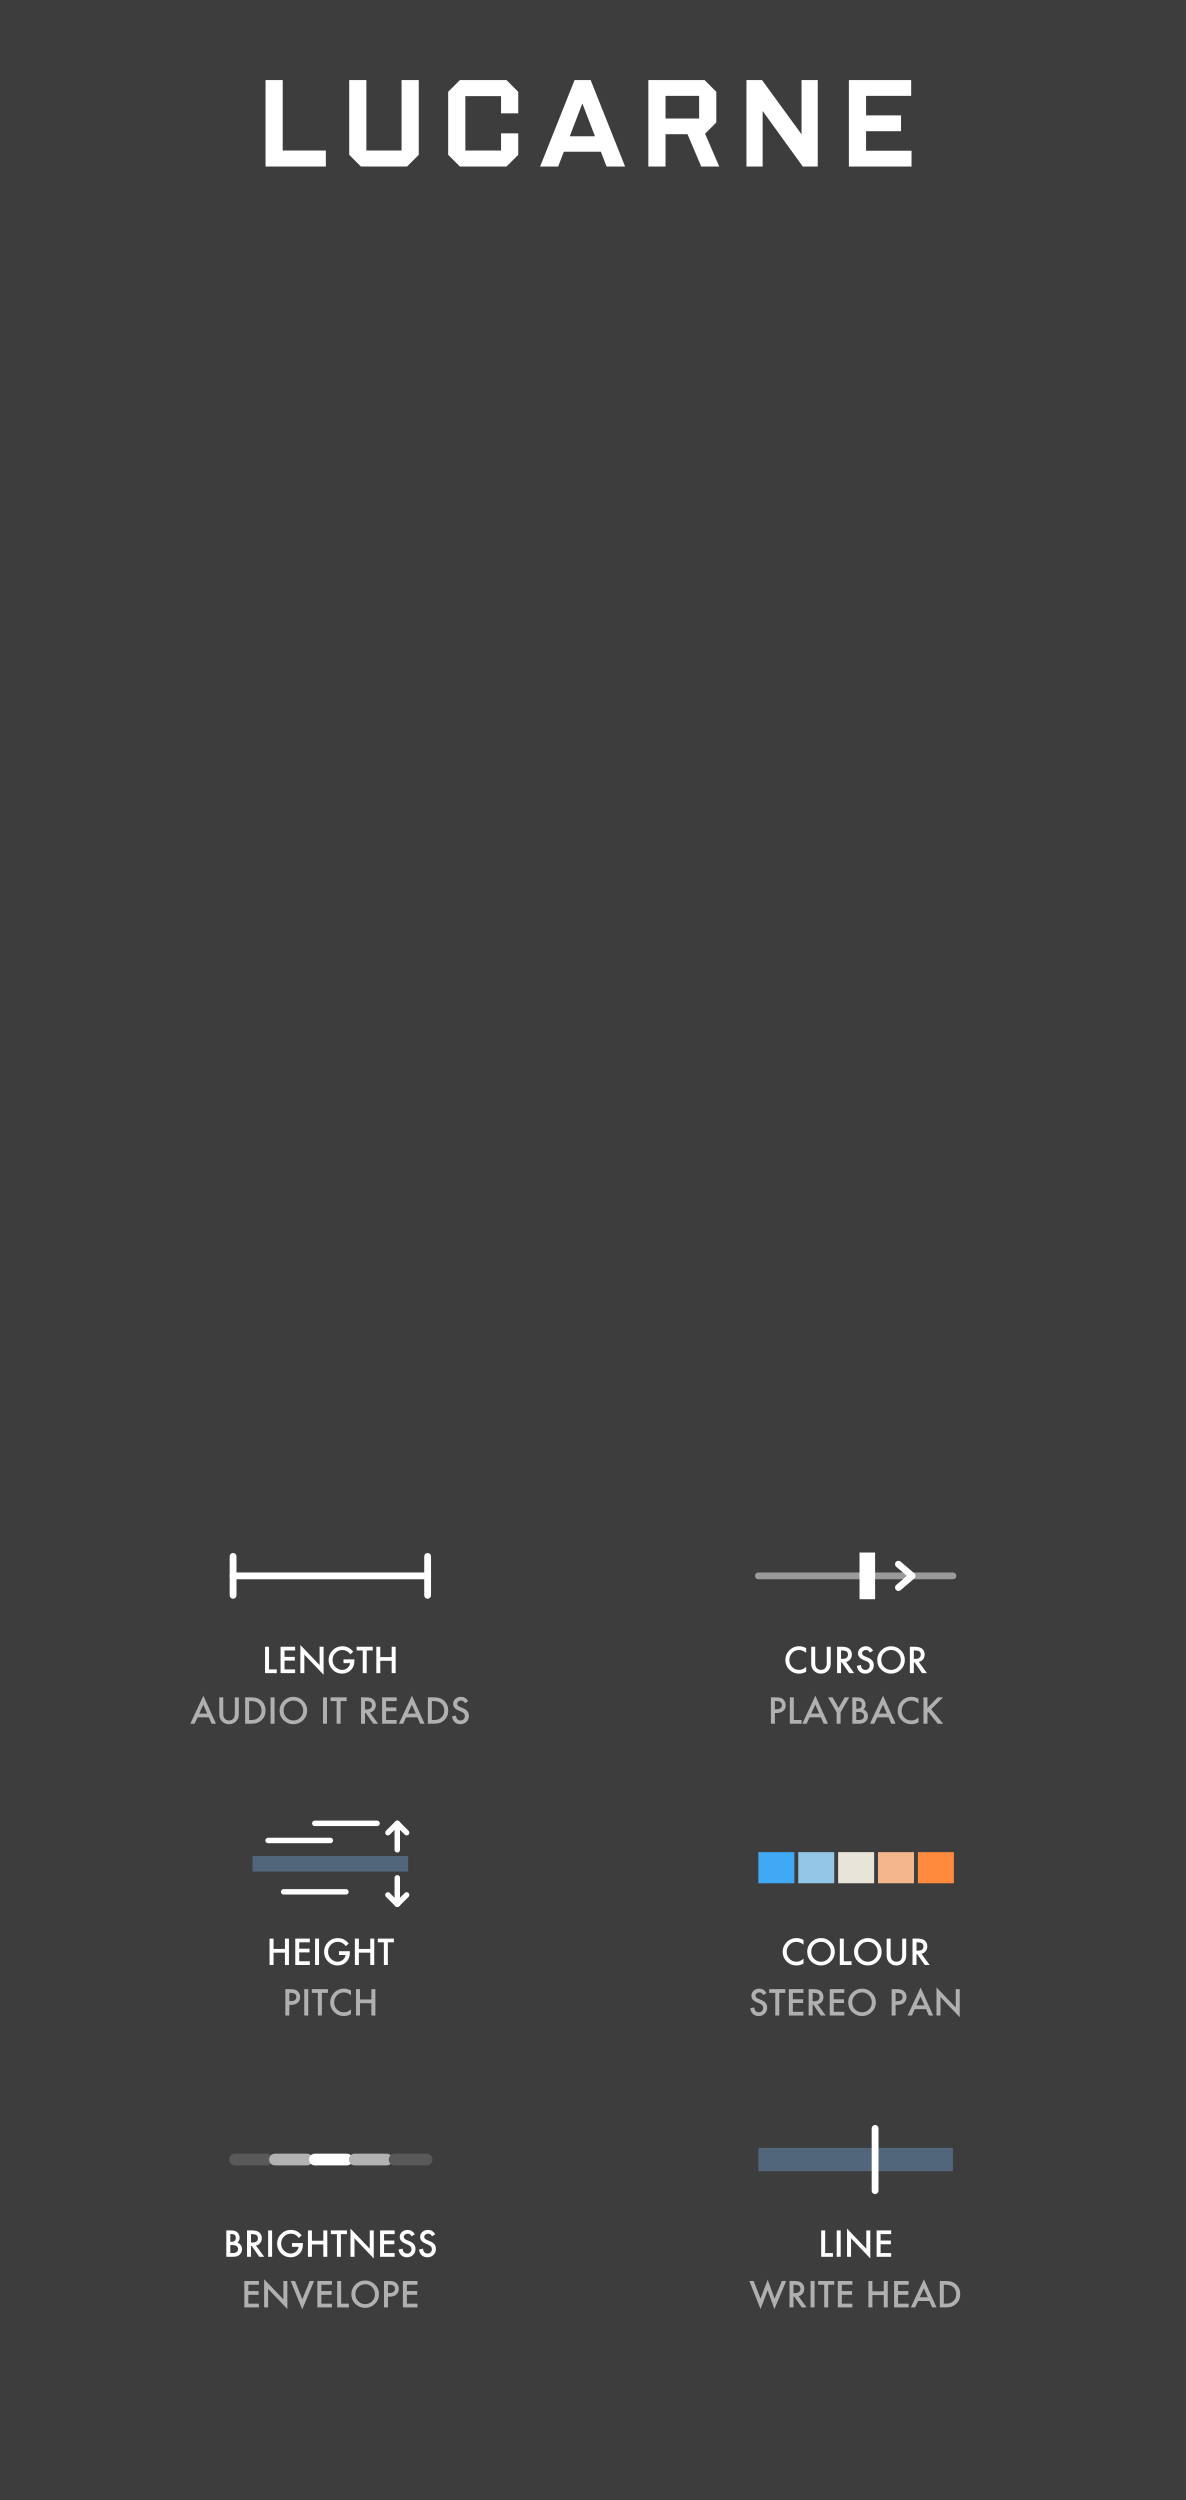
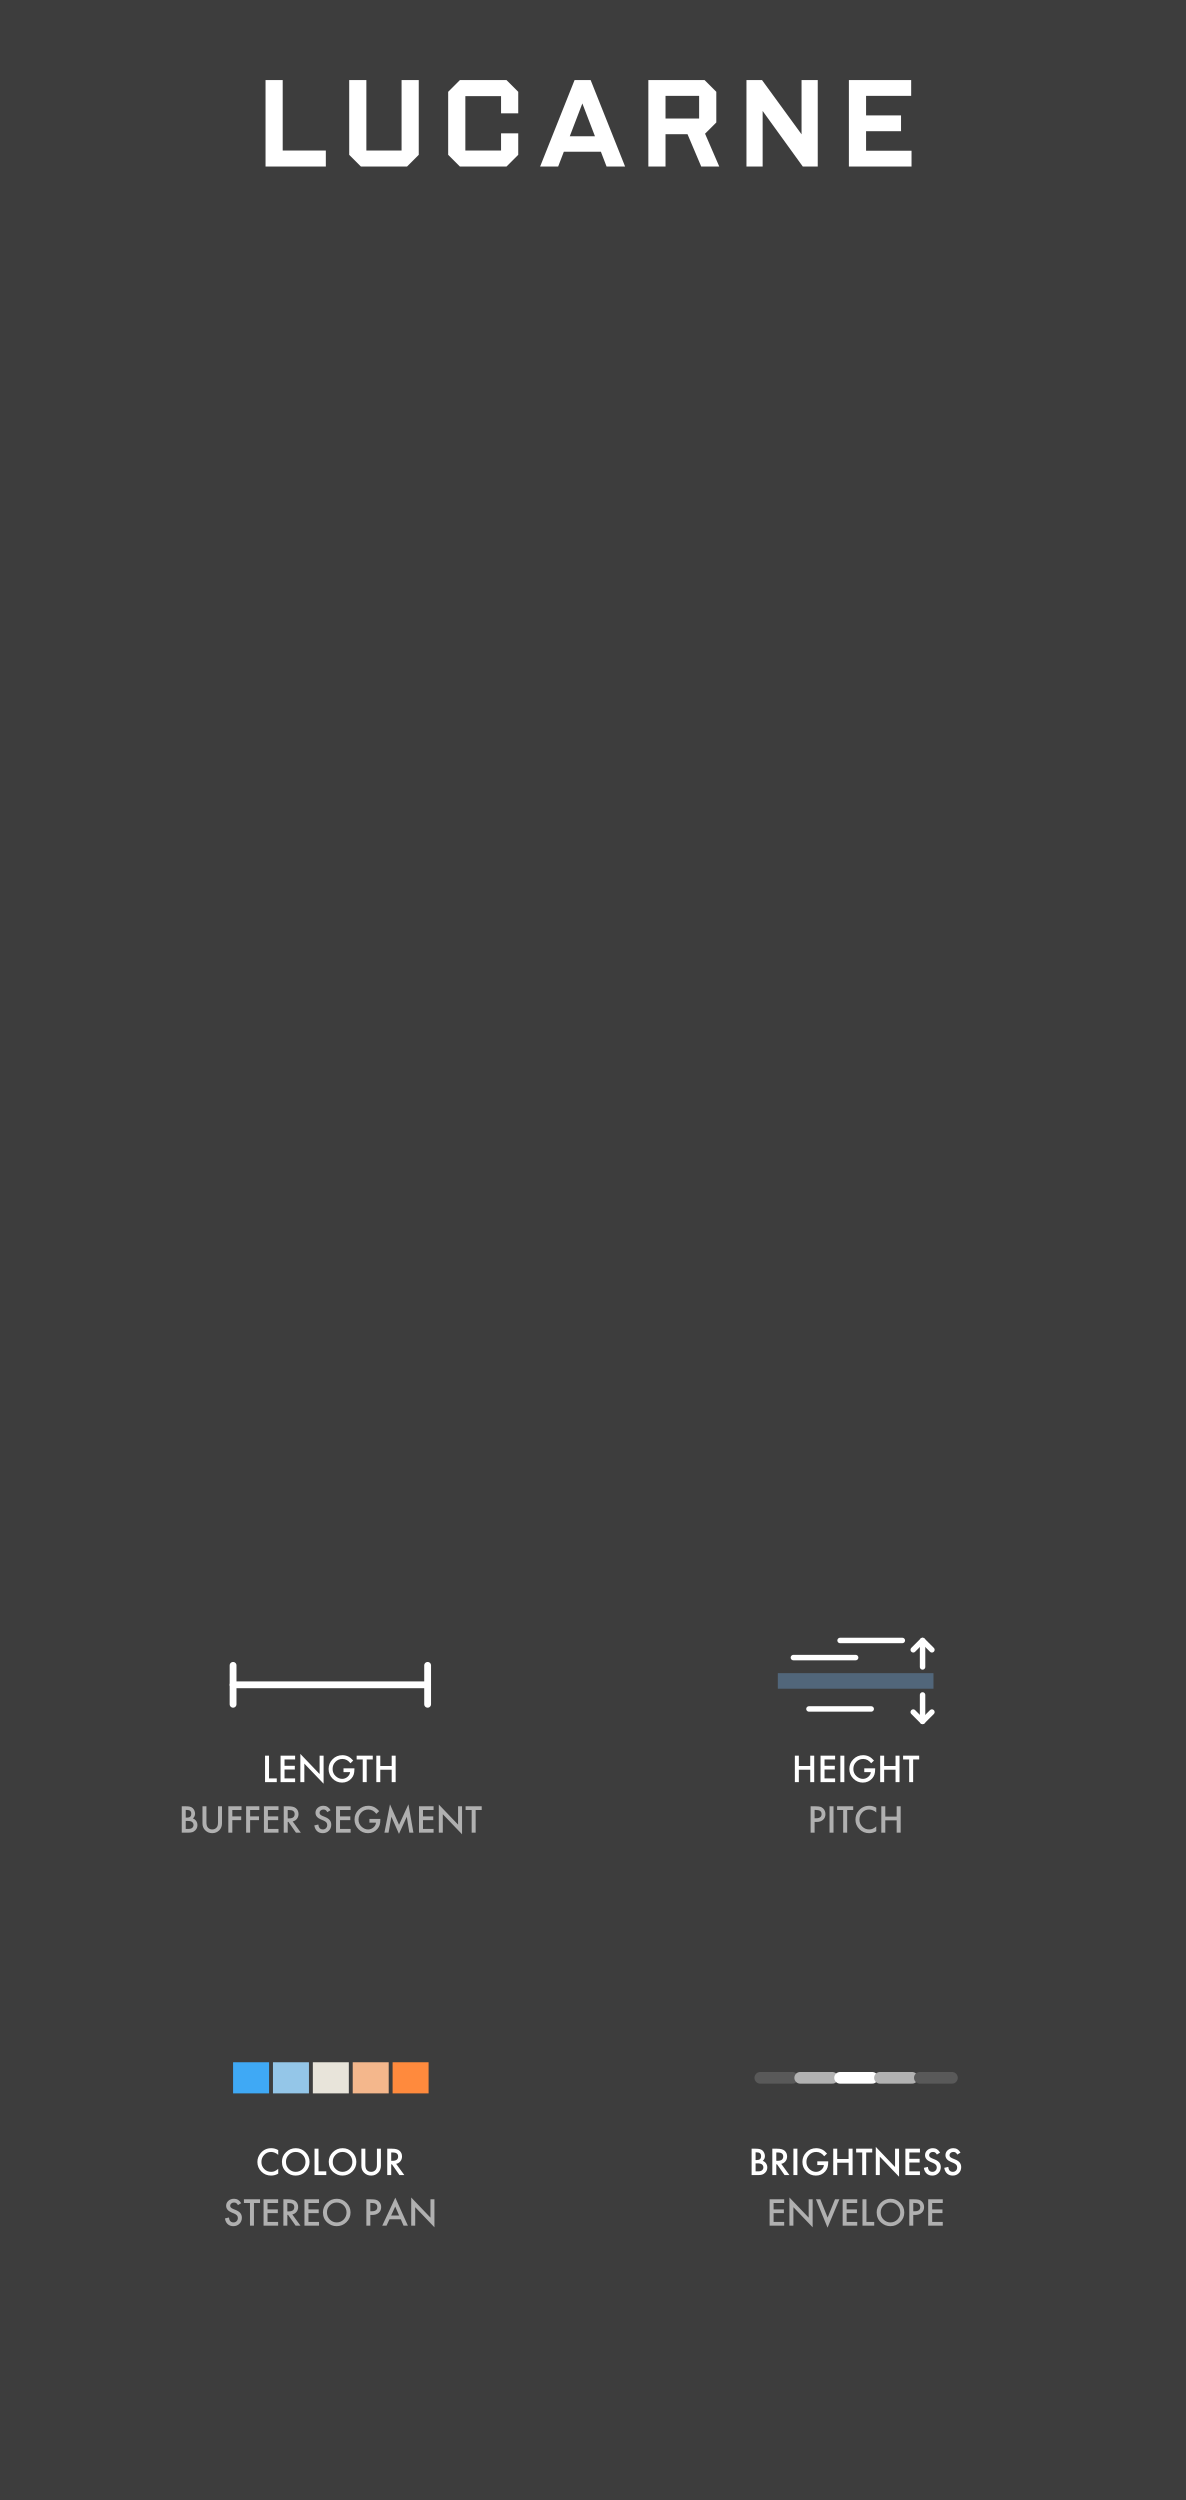
<svg xmlns="http://www.w3.org/2000/svg" version="1.1" width="60.96mm" height="128.5mm" viewBox="0 0 60.96 128.5">
  <g id="panel">
    <rect x="0" y="0" width="60.96" height="128.5" fill="#3d3d3d" />
    <path fill="#ffffff" d="M13.649 8.561H16.748V7.736H14.531V4.116H13.649Z M18.552 8.561H20.921L21.524 7.958V4.116H20.641V7.736H18.831V4.116H17.949V7.958Z M23.639 8.561H26.033L26.637 7.958V6.853H25.754V7.736H23.919V4.941H25.754V5.824H26.637V4.719L26.033 4.116H23.639L23.036 4.719V7.958Z M27.762 8.561H28.689L28.981 7.799H30.886L31.178 8.561H32.13L30.359 4.116H29.533ZM29.286 7.005 29.933 5.316 30.581 7.005Z M33.325 8.561H34.208V6.897H35.338L36.043 8.561H36.97L36.24 6.872L36.818 6.294V4.719L36.215 4.116H33.325ZM34.208 6.091V4.929H35.935V6.091Z M38.368 8.561H39.2V5.704L41.264 8.561H42.032V4.116H41.2V6.904L39.168 4.116H38.368Z M43.633 8.561H46.853V7.748H44.516V6.745H46.313V5.932H44.516V4.929H46.834V4.116H43.633Z" />
-     <path fill="#ffffff" d="M13.827 84.643V85.808H14.226V86.0H13.623V84.643Z M15.169 84.835H14.625V85.162H15.154V85.354H14.625V85.808H15.169V86.0H14.421V84.643H15.169Z M15.438 86.0V84.551L16.428 85.586V84.643H16.633V86.083L15.643 85.05V86.0Z M17.656 85.293H18.217V85.338Q18.217 85.491 18.181 85.609Q18.145 85.718 18.062 85.813Q17.873 86.025 17.581 86.025Q17.296 86.025 17.093 85.82Q16.89 85.613 16.89 85.324Q16.89 85.029 17.097 84.823Q17.303 84.617 17.6 84.617Q17.759 84.617 17.897 84.682Q18.029 84.747 18.156 84.893L18.01 85.032Q17.843 84.81 17.603 84.81Q17.388 84.81 17.242 84.958Q17.096 85.104 17.096 85.324Q17.096 85.551 17.259 85.698Q17.411 85.834 17.588 85.834Q17.739 85.834 17.86 85.732Q17.98 85.629 17.994 85.486H17.656Z M18.849 84.835V86.0H18.644V84.835H18.332V84.643H19.16V84.835Z M19.547 85.174H20.133V84.643H20.337V86.0H20.133V85.366H19.547V86.0H19.343V84.643H19.547Z" />
-     <path fill="#ffffff" d="M41.437 84.716V84.958Q41.26 84.81 41.07 84.81Q40.861 84.81 40.718 84.96Q40.573 85.11 40.573 85.326Q40.573 85.539 40.718 85.686Q40.862 85.833 41.071 85.833Q41.179 85.833 41.255 85.798Q41.297 85.78 41.342 85.75Q41.387 85.721 41.437 85.678V85.925Q41.262 86.025 41.068 86.025Q40.777 86.025 40.572 85.822Q40.367 85.617 40.367 85.328Q40.367 85.068 40.538 84.865Q40.749 84.617 41.084 84.617Q41.267 84.617 41.437 84.716Z M41.901 84.643V85.46Q41.901 85.635 41.958 85.716Q42.043 85.833 42.198 85.833Q42.353 85.833 42.438 85.716Q42.496 85.638 42.496 85.46V84.643H42.7V85.517Q42.7 85.731 42.567 85.87Q42.416 86.025 42.198 86.025Q41.979 86.025 41.829 85.87Q41.696 85.731 41.696 85.517V84.643Z M43.485 85.422 43.905 86.0H43.655L43.267 85.445H43.23V86.0H43.026V84.643H43.265Q43.534 84.643 43.654 84.744Q43.786 84.857 43.786 85.041Q43.786 85.185 43.703 85.289Q43.621 85.393 43.485 85.422ZM43.23 85.266H43.295Q43.586 85.266 43.586 85.044Q43.586 84.835 43.303 84.835H43.23Z M44.876 84.845 44.71 84.944Q44.664 84.863 44.622 84.838Q44.578 84.81 44.508 84.81Q44.423 84.81 44.367 84.858Q44.31 84.906 44.31 84.978Q44.31 85.077 44.458 85.138L44.593 85.193Q44.759 85.26 44.835 85.356Q44.912 85.452 44.912 85.592Q44.912 85.779 44.787 85.902Q44.661 86.025 44.475 86.025Q44.298 86.025 44.183 85.92Q44.07 85.815 44.042 85.626L44.249 85.58Q44.263 85.699 44.298 85.745Q44.361 85.833 44.483 85.833Q44.579 85.833 44.642 85.769Q44.705 85.705 44.705 85.606Q44.705 85.567 44.694 85.534Q44.683 85.501 44.66 85.473Q44.637 85.445 44.6 85.421Q44.563 85.397 44.512 85.375L44.381 85.321Q44.102 85.203 44.102 84.976Q44.102 84.823 44.219 84.72Q44.336 84.617 44.51 84.617Q44.745 84.617 44.876 84.845Z M45.091 85.315Q45.091 85.029 45.301 84.823Q45.51 84.617 45.804 84.617Q46.094 84.617 46.301 84.825Q46.509 85.032 46.509 85.323Q46.509 85.616 46.3 85.82Q46.09 86.025 45.793 86.025Q45.53 86.025 45.321 85.843Q45.091 85.641 45.091 85.315ZM45.297 85.318Q45.297 85.543 45.449 85.688Q45.599 85.833 45.796 85.833Q46.009 85.833 46.156 85.685Q46.303 85.536 46.303 85.321Q46.303 85.104 46.158 84.958Q46.014 84.81 45.801 84.81Q45.589 84.81 45.443 84.958Q45.297 85.104 45.297 85.318Z M47.227 85.422 47.647 86.0H47.396L47.009 85.445H46.972V86.0H46.767V84.643H47.007Q47.276 84.643 47.395 84.744Q47.527 84.857 47.527 85.041Q47.527 85.185 47.445 85.289Q47.362 85.393 47.227 85.422ZM46.972 85.266H47.037Q47.328 85.266 47.328 85.044Q47.328 84.835 47.045 84.835H46.972Z" />
-     <path fill="#b0b0b0" d="M10.734 88.27H10.154L10.002 88.6H9.782L10.453 87.158L11.101 88.6H10.877ZM10.651 88.078 10.45 87.617 10.239 88.078Z M11.475 87.243V88.06Q11.475 88.235 11.533 88.316Q11.618 88.433 11.772 88.433Q11.928 88.433 12.013 88.316Q12.07 88.238 12.07 88.06V87.243H12.275V88.117Q12.275 88.331 12.142 88.47Q11.991 88.625 11.772 88.625Q11.554 88.625 11.404 88.47Q11.271 88.331 11.271 88.117V87.243Z M12.6 88.6V87.243H12.885Q13.09 87.243 13.209 87.283Q13.336 87.323 13.44 87.418Q13.65 87.609 13.65 87.921Q13.65 88.234 13.431 88.428Q13.321 88.524 13.201 88.562Q13.088 88.6 12.882 88.6ZM12.805 88.408H12.897Q13.035 88.408 13.127 88.379Q13.218 88.348 13.292 88.281Q13.443 88.143 13.443 87.921Q13.443 87.698 13.294 87.559Q13.159 87.435 12.897 87.435H12.805Z M14.112 87.243V88.6H13.907V87.243Z M14.371 87.915Q14.371 87.629 14.581 87.423Q14.79 87.217 15.083 87.217Q15.373 87.217 15.581 87.425Q15.789 87.632 15.789 87.923Q15.789 88.216 15.58 88.42Q15.37 88.625 15.073 88.625Q14.81 88.625 14.601 88.443Q14.371 88.241 14.371 87.915ZM14.577 87.918Q14.577 88.143 14.728 88.288Q14.879 88.433 15.075 88.433Q15.289 88.433 15.436 88.285Q15.583 88.136 15.583 87.921Q15.583 87.704 15.438 87.558Q15.293 87.41 15.081 87.41Q14.869 87.41 14.723 87.558Q14.577 87.704 14.577 87.918Z M16.807 87.243V88.6H16.602V87.243Z M17.507 87.435V88.6H17.303V87.435H16.991V87.243H17.818V87.435Z M19.016 88.022 19.437 88.6H19.186L18.798 88.045H18.762V88.6H18.557V87.243H18.797Q19.066 87.243 19.185 87.344Q19.317 87.457 19.317 87.641Q19.317 87.785 19.234 87.889Q19.152 87.993 19.016 88.022ZM18.762 87.866H18.827Q19.118 87.866 19.118 87.644Q19.118 87.435 18.834 87.435H18.762Z M20.389 87.435H19.845V87.762H20.373V87.954H19.845V88.408H20.389V88.6H19.64V87.243H20.389Z M21.455 88.27H20.874L20.723 88.6H20.503L21.174 87.158L21.822 88.6H21.598ZM21.372 88.078 21.171 87.617 20.96 88.078Z M21.992 88.6V87.243H22.276Q22.481 87.243 22.6 87.283Q22.727 87.323 22.831 87.418Q23.041 87.609 23.041 87.921Q23.041 88.234 22.822 88.428Q22.712 88.524 22.592 88.562Q22.479 88.6 22.273 88.6ZM22.196 88.408H22.289Q22.427 88.408 22.518 88.379Q22.609 88.348 22.683 88.281Q22.834 88.143 22.834 87.921Q22.834 87.698 22.685 87.559Q22.551 87.435 22.289 87.435H22.196Z M24.066 87.445 23.9 87.544Q23.853 87.463 23.811 87.438Q23.767 87.41 23.697 87.41Q23.612 87.41 23.556 87.458Q23.5 87.506 23.5 87.578Q23.5 87.677 23.647 87.738L23.783 87.793Q23.948 87.86 24.024 87.956Q24.101 88.052 24.101 88.192Q24.101 88.379 23.976 88.502Q23.85 88.625 23.664 88.625Q23.487 88.625 23.372 88.52Q23.259 88.415 23.231 88.226L23.438 88.18Q23.452 88.299 23.487 88.345Q23.551 88.433 23.672 88.433Q23.768 88.433 23.831 88.369Q23.894 88.305 23.894 88.206Q23.894 88.167 23.883 88.134Q23.872 88.101 23.849 88.073Q23.826 88.045 23.789 88.021Q23.752 87.997 23.701 87.975L23.57 87.921Q23.291 87.803 23.291 87.576Q23.291 87.423 23.408 87.32Q23.525 87.217 23.699 87.217Q23.934 87.217 24.066 87.445Z" />
-     <path fill="#b0b0b0" d="M39.83 88.049V88.6H39.625V87.243H39.857Q40.028 87.243 40.115 87.267Q40.202 87.29 40.269 87.356Q40.386 87.471 40.386 87.645Q40.386 87.831 40.261 87.94Q40.137 88.049 39.925 88.049ZM39.83 87.859H39.906Q40.188 87.859 40.188 87.642Q40.188 87.432 39.897 87.432H39.83Z M40.802 87.243V88.408H41.201V88.6H40.597V87.243Z M42.192 88.27H41.611L41.46 88.6H41.24L41.911 87.158L42.559 88.6H42.335ZM42.109 88.078 41.908 87.617 41.697 88.078Z M43.003 88.014 42.56 87.243H42.795L43.105 87.785L43.417 87.243H43.652L43.207 88.014V88.6H43.003Z M43.809 88.6V87.243H44.013Q44.149 87.243 44.23 87.264Q44.311 87.285 44.368 87.335Q44.425 87.387 44.458 87.464Q44.492 87.543 44.492 87.623Q44.492 87.769 44.381 87.87Q44.489 87.907 44.551 87.999Q44.615 88.09 44.615 88.212Q44.615 88.371 44.502 88.48Q44.434 88.548 44.35 88.575Q44.258 88.6 44.119 88.6ZM44.013 87.826H44.078Q44.192 87.826 44.245 87.775Q44.298 87.725 44.298 87.626Q44.298 87.53 44.244 87.481Q44.189 87.431 44.085 87.431H44.013ZM44.013 88.408H44.14Q44.279 88.408 44.344 88.353Q44.412 88.294 44.412 88.204Q44.412 88.116 44.347 88.056Q44.282 87.997 44.117 87.997H44.013Z M45.67 88.27H45.089L44.938 88.6H44.717L45.389 87.158L46.037 88.6H45.813ZM45.587 88.078 45.385 87.617 45.174 88.078Z M47.209 87.316V87.558Q47.032 87.41 46.842 87.41Q46.633 87.41 46.489 87.56Q46.345 87.71 46.345 87.926Q46.345 88.139 46.489 88.286Q46.633 88.433 46.843 88.433Q46.951 88.433 47.026 88.398Q47.068 88.38 47.114 88.35Q47.159 88.321 47.209 88.278V88.525Q47.033 88.625 46.84 88.625Q46.549 88.625 46.343 88.422Q46.139 88.217 46.139 87.928Q46.139 87.668 46.31 87.465Q46.521 87.217 46.856 87.217Q47.039 87.217 47.209 87.316Z M47.672 87.784 48.201 87.243H48.474L47.86 87.857L48.477 88.6H48.203L47.714 87.996L47.672 88.038V88.6H47.467V87.243H47.672Z" />
-     <path fill="#ffffff" d="M14.061 100.174H14.646V99.643H14.851V101.0H14.646V100.366H14.061V101.0H13.856V99.643H14.061Z M15.925 99.835H15.381V100.162H15.909V100.354H15.381V100.808H15.925V101.0H15.176V99.643H15.925Z M16.399 99.643V101.0H16.194V99.643Z M17.423 100.293H17.983V100.338Q17.983 100.491 17.947 100.609Q17.912 100.718 17.829 100.813Q17.64 101.025 17.348 101.025Q17.063 101.025 16.86 100.82Q16.657 100.613 16.657 100.324Q16.657 100.029 16.864 99.823Q17.07 99.617 17.366 99.617Q17.525 99.617 17.663 99.682Q17.795 99.747 17.923 99.893L17.777 100.032Q17.61 99.81 17.37 99.81Q17.154 99.81 17.009 99.958Q16.863 100.104 16.863 100.324Q16.863 100.551 17.025 100.698Q17.177 100.834 17.355 100.834Q17.506 100.834 17.626 100.732Q17.747 100.629 17.761 100.486H17.423Z M18.446 100.174H19.031V99.643H19.236V101.0H19.031V100.366H18.446V101.0H18.241V99.643H18.446Z M19.935 99.835V101.0H19.731V99.835H19.419V99.643H20.246V99.835Z" />
-     <path fill="#ffffff" d="M41.301 99.716V99.958Q41.123 99.81 40.933 99.81Q40.724 99.81 40.581 99.96Q40.437 100.11 40.437 100.326Q40.437 100.539 40.581 100.686Q40.725 100.833 40.934 100.833Q41.042 100.833 41.118 100.798Q41.16 100.78 41.205 100.75Q41.251 100.721 41.301 100.678V100.925Q41.125 101.025 40.932 101.025Q40.641 101.025 40.435 100.822Q40.23 100.617 40.23 100.328Q40.23 100.068 40.402 99.865Q40.612 99.617 40.947 99.617Q41.13 99.617 41.301 99.716Z M41.491 100.315Q41.491 100.029 41.701 99.823Q41.911 99.617 42.204 99.617Q42.494 99.617 42.702 99.825Q42.91 100.032 42.91 100.323Q42.91 100.616 42.701 100.82Q42.491 101.025 42.194 101.025Q41.931 101.025 41.722 100.843Q41.491 100.641 41.491 100.315ZM41.698 100.318Q41.698 100.543 41.849 100.688Q41.999 100.833 42.196 100.833Q42.41 100.833 42.557 100.685Q42.703 100.536 42.703 100.321Q42.703 100.104 42.558 99.958Q42.414 99.81 42.202 99.81Q41.99 99.81 41.844 99.958Q41.698 100.104 41.698 100.318Z M43.372 99.643V100.808H43.771V101.0H43.167V99.643Z M43.898 100.315Q43.898 100.029 44.108 99.823Q44.317 99.617 44.611 99.617Q44.901 99.617 45.108 99.825Q45.316 100.032 45.316 100.323Q45.316 100.616 45.107 100.82Q44.897 101.025 44.6 101.025Q44.337 101.025 44.128 100.843Q43.898 100.641 43.898 100.315ZM44.104 100.318Q44.104 100.543 44.256 100.688Q44.406 100.833 44.603 100.833Q44.816 100.833 44.963 100.685Q45.11 100.536 45.11 100.321Q45.11 100.104 44.965 99.958Q44.821 99.81 44.608 99.81Q44.396 99.81 44.25 99.958Q44.104 100.104 44.104 100.318Z M45.779 99.643V100.46Q45.779 100.635 45.836 100.716Q45.921 100.833 46.076 100.833Q46.231 100.833 46.317 100.716Q46.374 100.638 46.374 100.46V99.643H46.578V100.517Q46.578 100.731 46.445 100.87Q46.295 101.025 46.076 101.025Q45.857 101.025 45.707 100.87Q45.574 100.731 45.574 100.517V99.643Z M47.363 100.422 47.783 101.0H47.533L47.145 100.445H47.108V101.0H46.904V99.643H47.144Q47.413 99.643 47.532 99.744Q47.664 99.857 47.664 100.041Q47.664 100.185 47.581 100.289Q47.499 100.393 47.363 100.422ZM47.108 100.266H47.174Q47.464 100.266 47.464 100.044Q47.464 99.835 47.181 99.835H47.108Z" />
-     <path fill="#b0b0b0" d="M14.871 103.049V103.6H14.666V102.243H14.898Q15.069 102.243 15.156 102.267Q15.244 102.29 15.311 102.356Q15.427 102.471 15.427 102.645Q15.427 102.831 15.303 102.94Q15.178 103.049 14.966 103.049ZM14.871 102.859H14.948Q15.23 102.859 15.23 102.642Q15.23 102.432 14.939 102.432H14.871Z M15.843 102.243V103.6H15.638V102.243Z M16.544 102.435V103.6H16.339V102.435H16.027V102.243H16.855V102.435Z M18.04 102.316V102.558Q17.863 102.41 17.673 102.41Q17.464 102.41 17.321 102.56Q17.176 102.71 17.176 102.926Q17.176 103.139 17.321 103.286Q17.465 103.433 17.674 103.433Q17.782 103.433 17.858 103.398Q17.9 103.38 17.945 103.35Q17.99 103.321 18.04 103.278V103.525Q17.865 103.625 17.671 103.625Q17.38 103.625 17.175 103.422Q16.97 103.217 16.97 102.928Q16.97 102.668 17.141 102.465Q17.352 102.217 17.687 102.217Q17.87 102.217 18.04 102.316Z M18.504 102.774H19.089V102.243H19.294V103.6H19.089V102.966H18.504V103.6H18.299V102.243H18.504Z" />
-     <path fill="#b0b0b0" d="M39.397 102.445 39.231 102.544Q39.184 102.463 39.142 102.438Q39.098 102.41 39.029 102.41Q38.943 102.41 38.887 102.458Q38.831 102.506 38.831 102.578Q38.831 102.677 38.979 102.738L39.114 102.793Q39.279 102.86 39.356 102.956Q39.432 103.052 39.432 103.192Q39.432 103.379 39.307 103.502Q39.182 103.625 38.995 103.625Q38.819 103.625 38.703 103.52Q38.59 103.415 38.562 103.226L38.769 103.18Q38.783 103.299 38.819 103.345Q38.882 103.433 39.003 103.433Q39.099 103.433 39.162 103.369Q39.226 103.305 39.226 103.206Q39.226 103.167 39.215 103.134Q39.204 103.101 39.18 103.073Q39.157 103.045 39.12 103.021Q39.083 102.997 39.032 102.975L38.901 102.921Q38.623 102.803 38.623 102.576Q38.623 102.423 38.74 102.32Q38.856 102.217 39.03 102.217Q39.265 102.217 39.397 102.445Z M40.053 102.435V103.6H39.849V102.435H39.537V102.243H40.365V102.435Z M41.296 102.435H40.752V102.762H41.28V102.954H40.752V103.408H41.296V103.6H40.547V102.243H41.296Z M42.025 103.022 42.445 103.6H42.195L41.807 103.045H41.77V103.6H41.565V102.243H41.805Q42.074 102.243 42.194 102.344Q42.325 102.457 42.325 102.641Q42.325 102.785 42.243 102.889Q42.16 102.993 42.025 103.022ZM41.77 102.866H41.835Q42.126 102.866 42.126 102.644Q42.126 102.435 41.843 102.435H41.77Z M43.398 102.435H42.854V102.762H43.382V102.954H42.854V103.408H43.398V103.6H42.649V102.243H43.398Z M43.599 102.915Q43.599 102.629 43.809 102.423Q44.018 102.217 44.312 102.217Q44.602 102.217 44.809 102.425Q45.018 102.632 45.018 102.923Q45.018 103.216 44.808 103.42Q44.598 103.625 44.301 103.625Q44.038 103.625 43.829 103.443Q43.599 103.241 43.599 102.915ZM43.806 102.918Q43.806 103.143 43.957 103.288Q44.107 103.433 44.304 103.433Q44.517 103.433 44.664 103.285Q44.811 103.136 44.811 102.921Q44.811 102.704 44.666 102.558Q44.522 102.41 44.309 102.41Q44.097 102.41 43.951 102.558Q43.806 102.704 43.806 102.918Z M46.035 103.049V103.6H45.831V102.243H46.063Q46.233 102.243 46.32 102.267Q46.408 102.29 46.475 102.356Q46.592 102.471 46.592 102.645Q46.592 102.831 46.467 102.94Q46.342 103.049 46.13 103.049ZM46.035 102.859H46.112Q46.394 102.859 46.394 102.642Q46.394 102.432 46.103 102.432H46.035Z M47.6 103.27H47.019L46.868 103.6H46.647L47.319 102.158L47.966 103.6H47.742ZM47.516 103.078 47.315 102.617 47.104 103.078Z M48.136 103.6V102.151L49.126 103.186V102.243H49.33V103.683L48.341 102.65V103.6Z" />
-     <path fill="#ffffff" d="M11.633 116.0V114.643H11.837Q11.973 114.643 12.054 114.664Q12.135 114.685 12.192 114.735Q12.249 114.787 12.282 114.864Q12.317 114.943 12.317 115.023Q12.317 115.169 12.205 115.27Q12.313 115.307 12.375 115.399Q12.439 115.49 12.439 115.612Q12.439 115.771 12.326 115.88Q12.259 115.948 12.174 115.975Q12.082 116.0 11.943 116.0ZM11.838 115.226H11.902Q12.016 115.226 12.069 115.175Q12.122 115.125 12.122 115.026Q12.122 114.93 12.068 114.881Q12.013 114.831 11.91 114.831H11.838ZM11.838 115.808H11.964Q12.103 115.808 12.168 115.753Q12.237 115.694 12.237 115.604Q12.237 115.516 12.171 115.456Q12.106 115.397 11.941 115.397H11.838Z M13.157 115.422 13.577 116.0H13.326L12.939 115.445H12.902V116.0H12.697V114.643H12.937Q13.206 114.643 13.326 114.744Q13.457 114.857 13.457 115.041Q13.457 115.185 13.375 115.289Q13.292 115.393 13.157 115.422ZM12.902 115.266H12.967Q13.258 115.266 13.258 115.044Q13.258 114.835 12.975 114.835H12.902Z M13.986 114.643V116.0H13.781V114.643Z M15.009 115.293H15.57V115.338Q15.57 115.491 15.534 115.609Q15.499 115.718 15.416 115.813Q15.227 116.025 14.935 116.025Q14.65 116.025 14.447 115.82Q14.244 115.613 14.244 115.324Q14.244 115.029 14.451 114.823Q14.657 114.617 14.953 114.617Q15.112 114.617 15.25 114.682Q15.382 114.747 15.51 114.893L15.364 115.032Q15.197 114.81 14.957 114.81Q14.741 114.81 14.596 114.958Q14.45 115.104 14.45 115.324Q14.45 115.551 14.612 115.698Q14.764 115.834 14.942 115.834Q15.093 115.834 15.213 115.732Q15.334 115.629 15.348 115.486H15.009Z M16.033 115.174H16.618V114.643H16.823V116.0H16.618V115.366H16.033V116.0H15.828V114.643H16.033Z M17.522 114.835V116.0H17.318V114.835H17.005V114.643H17.833V114.835Z M18.016 116.0V114.551L19.006 115.586V114.643H19.211V116.083L18.221 115.05V116.0Z M20.285 114.835H19.741V115.162H20.269V115.354H19.741V115.808H20.285V116.0H19.536V114.643H20.285Z M21.321 114.845 21.155 114.944Q21.108 114.863 21.066 114.838Q21.022 114.81 20.953 114.81Q20.867 114.81 20.811 114.858Q20.755 114.906 20.755 114.978Q20.755 115.077 20.903 115.138L21.038 115.193Q21.203 115.26 21.28 115.356Q21.356 115.452 21.356 115.592Q21.356 115.779 21.231 115.902Q21.106 116.025 20.919 116.025Q20.743 116.025 20.627 115.92Q20.514 115.815 20.486 115.626L20.693 115.58Q20.707 115.699 20.743 115.745Q20.806 115.833 20.927 115.833Q21.023 115.833 21.086 115.769Q21.15 115.705 21.15 115.606Q21.15 115.567 21.139 115.534Q21.128 115.501 21.104 115.473Q21.081 115.445 21.044 115.421Q21.007 115.397 20.956 115.375L20.825 115.321Q20.547 115.203 20.547 114.976Q20.547 114.823 20.663 114.72Q20.78 114.617 20.954 114.617Q21.189 114.617 21.321 114.845Z M22.37 114.845 22.204 114.944Q22.158 114.863 22.115 114.838Q22.072 114.81 22.002 114.81Q21.917 114.81 21.861 114.858Q21.804 114.906 21.804 114.978Q21.804 115.077 21.952 115.138L22.087 115.193Q22.253 115.26 22.329 115.356Q22.405 115.452 22.405 115.592Q22.405 115.779 22.281 115.902Q22.155 116.025 21.969 116.025Q21.792 116.025 21.677 115.92Q21.563 115.815 21.535 115.626L21.743 115.58Q21.757 115.699 21.792 115.745Q21.855 115.833 21.977 115.833Q22.072 115.833 22.136 115.769Q22.199 115.705 22.199 115.606Q22.199 115.567 22.188 115.534Q22.177 115.501 22.154 115.473Q22.13 115.445 22.093 115.421Q22.057 115.397 22.006 115.375L21.875 115.321Q21.596 115.203 21.596 114.976Q21.596 114.823 21.713 114.72Q21.83 114.617 22.004 114.617Q22.238 114.617 22.37 114.845Z" />
-     <path fill="#ffffff" d="M42.414 114.643V115.808H42.813V116.0H42.209V114.643Z M43.212 114.643V116.0H43.007V114.643Z M43.538 116.0V114.551L44.528 115.586V114.643H44.733V116.083L43.743 115.05V116.0Z M45.807 114.835H45.263V115.162H45.791V115.354H45.263V115.808H45.807V116.0H45.058V114.643H45.807Z" />
-     <path fill="#b0b0b0" d="M13.307 117.435H12.763V117.762H13.291V117.954H12.763V118.408H13.307V118.6H12.558V117.243H13.307Z M13.576 118.6V117.151L14.566 118.186V117.243H14.77V118.683L13.781 117.65V118.6Z M15.164 117.243 15.539 118.183 15.92 117.243H16.144L15.535 118.702L14.94 117.243Z M17.062 117.435H16.518V117.762H17.046V117.954H16.518V118.408H17.062V118.6H16.313V117.243H17.062Z M17.535 117.243V118.408H17.934V118.6H17.331V117.243Z M18.061 117.915Q18.061 117.629 18.271 117.423Q18.48 117.217 18.774 117.217Q19.064 117.217 19.271 117.425Q19.48 117.632 19.48 117.923Q19.48 118.216 19.27 118.42Q19.06 118.625 18.763 118.625Q18.501 118.625 18.291 118.443Q18.061 118.241 18.061 117.915ZM18.268 117.918Q18.268 118.143 18.419 118.288Q18.569 118.433 18.766 118.433Q18.98 118.433 19.126 118.285Q19.273 118.136 19.273 117.921Q19.273 117.704 19.128 117.558Q18.984 117.41 18.771 117.41Q18.559 117.41 18.413 117.558Q18.268 117.704 18.268 117.918Z M19.942 118.049V118.6H19.737V117.243H19.969Q20.14 117.243 20.227 117.267Q20.315 117.29 20.381 117.356Q20.498 117.471 20.498 117.645Q20.498 117.831 20.373 117.94Q20.249 118.049 20.037 118.049ZM19.942 117.859H20.018Q20.301 117.859 20.301 117.642Q20.301 117.432 20.01 117.432H19.942Z M21.458 117.435H20.914V117.762H21.442V117.954H20.914V118.408H21.458V118.6H20.709V117.243H21.458Z" />
-     <path fill="#b0b0b0" d="M38.738 117.243 39.091 118.15 39.46 117.177 39.814 118.15 40.189 117.243H40.411L39.805 118.686L39.456 117.725L39.092 118.687L38.515 117.243Z M41.04 118.022 41.46 118.6H41.209L40.822 118.045H40.785V118.6H40.58V117.243H40.82Q41.089 117.243 41.208 117.344Q41.34 117.457 41.34 117.641Q41.34 117.785 41.258 117.889Q41.175 117.993 41.04 118.022ZM40.785 117.866H40.85Q41.141 117.866 41.141 117.644Q41.141 117.435 40.858 117.435H40.785Z M41.868 117.243V118.6H41.664V117.243Z M42.569 117.435V118.6H42.364V117.435H42.052V117.243H42.88V117.435Z M43.812 117.435H43.268V117.762H43.796V117.954H43.268V118.408H43.812V118.6H43.063V117.243H43.812Z M44.841 117.774H45.426V117.243H45.631V118.6H45.426V117.966H44.841V118.6H44.636V117.243H44.841Z M46.705 117.435H46.161V117.762H46.689V117.954H46.161V118.408H46.705V118.6H45.956V117.243H46.705Z M47.771 118.27H47.19L47.039 118.6H46.818L47.49 117.158L48.138 118.6H47.914ZM47.688 118.078 47.486 117.617 47.275 118.078Z M48.307 118.6V117.243H48.592Q48.797 117.243 48.915 117.283Q49.043 117.323 49.147 117.418Q49.357 117.609 49.357 117.921Q49.357 118.234 49.138 118.428Q49.028 118.524 48.908 118.562Q48.795 118.6 48.589 118.6ZM48.512 118.408H48.604Q48.742 118.408 48.834 118.379Q48.925 118.348 48.999 118.281Q49.15 118.143 49.15 117.921Q49.15 117.698 49.001 117.559Q48.866 117.435 48.604 117.435H48.512Z" />
+     <path fill="#ffffff" d="M13.827 90.243V91.408H14.226V91.6H13.623V90.243Z M15.169 90.435H14.625V90.762H15.154V90.954H14.625V91.408H15.169V91.6H14.421V90.243H15.169Z M15.438 91.6V90.151L16.428 91.186V90.243H16.633V91.683L15.643 90.65V91.6Z M17.656 90.893H18.217V90.938Q18.217 91.091 18.181 91.209Q18.145 91.318 18.062 91.413Q17.873 91.625 17.581 91.625Q17.296 91.625 17.093 91.42Q16.89 91.213 16.89 90.924Q16.89 90.629 17.097 90.423Q17.303 90.217 17.6 90.217Q17.759 90.217 17.897 90.282Q18.029 90.347 18.156 90.493L18.01 90.632Q17.843 90.41 17.603 90.41Q17.388 90.41 17.242 90.558Q17.096 90.704 17.096 90.924Q17.096 91.151 17.259 91.298Q17.411 91.434 17.588 91.434Q17.739 91.434 17.86 91.332Q17.98 91.229 17.994 91.086H17.656Z M18.849 90.435V91.6H18.644V90.435H18.332V90.243H19.16V90.435Z M19.547 90.774H20.133V90.243H20.337V91.6H20.133V90.966H19.547V91.6H19.343V90.243H19.547Z" />
+     <path fill="#ffffff" d="M41.061 90.774H41.646V90.243H41.851V91.6H41.646V90.966H41.061V91.6H40.856V90.243H41.061Z M42.925 90.435H42.381V90.762H42.909V90.954H42.381V91.408H42.925V91.6H42.176V90.243H42.925Z M43.399 90.243V91.6H43.194V90.243Z M44.423 90.893H44.983V90.938Q44.983 91.091 44.947 91.209Q44.912 91.318 44.829 91.413Q44.64 91.625 44.348 91.625Q44.063 91.625 43.86 91.42Q43.657 91.213 43.657 90.924Q43.657 90.629 43.864 90.423Q44.07 90.217 44.366 90.217Q44.525 90.217 44.663 90.282Q44.795 90.347 44.923 90.493L44.777 90.632Q44.61 90.41 44.37 90.41Q44.154 90.41 44.009 90.558Q43.863 90.704 43.863 90.924Q43.863 91.151 44.025 91.298Q44.177 91.434 44.355 91.434Q44.506 91.434 44.626 91.332Q44.747 91.229 44.761 91.086H44.423Z M45.446 90.774H46.031V90.243H46.236V91.6H46.031V90.966H45.446V91.6H45.241V90.243H45.446Z M46.935 90.435V91.6H46.731V90.435H46.419V90.243H47.246V90.435Z" />
+     <path fill="#b0b0b0" d="M9.342 94.2V92.843H9.546Q9.682 92.843 9.763 92.864Q9.845 92.885 9.901 92.935Q9.958 92.987 9.992 93.064Q10.026 93.143 10.026 93.223Q10.026 93.369 9.914 93.47Q10.023 93.507 10.085 93.599Q10.148 93.69 10.148 93.812Q10.148 93.971 10.036 94.08Q9.968 94.148 9.884 94.175Q9.791 94.2 9.653 94.2ZM9.547 93.426H9.611Q9.726 93.426 9.779 93.375Q9.832 93.325 9.832 93.226Q9.832 93.13 9.777 93.081Q9.723 93.031 9.619 93.031H9.547ZM9.547 94.008H9.674Q9.813 94.008 9.878 93.953Q9.946 93.894 9.946 93.804Q9.946 93.716 9.88 93.656Q9.816 93.597 9.651 93.597H9.547Z M10.611 92.843V93.66Q10.611 93.835 10.669 93.916Q10.754 94.033 10.909 94.033Q11.064 94.033 11.149 93.916Q11.206 93.838 11.206 93.66V92.843H11.411V93.717Q11.411 93.931 11.278 94.07Q11.127 94.225 10.909 94.225Q10.69 94.225 10.54 94.07Q10.407 93.931 10.407 93.717V92.843Z M12.414 93.035H11.941V93.362H12.397V93.554H11.941V94.2H11.736V92.843H12.414Z M13.329 93.035H12.856V93.362H13.312V93.554H12.856V94.2H12.651V92.843H13.329Z M14.315 93.035H13.771V93.362H14.299V93.554H13.771V94.008H14.315V94.2H13.566V92.843H14.315Z M15.044 93.622 15.464 94.2H15.213L14.826 93.645H14.789V94.2H14.584V92.843H14.824Q15.093 92.843 15.213 92.944Q15.344 93.057 15.344 93.241Q15.344 93.385 15.262 93.489Q15.179 93.593 15.044 93.622ZM14.789 93.466H14.854Q15.145 93.466 15.145 93.244Q15.145 93.035 14.862 93.035H14.789Z M16.991 93.045 16.824 93.144Q16.778 93.063 16.736 93.038Q16.692 93.01 16.622 93.01Q16.537 93.01 16.481 93.058Q16.425 93.106 16.425 93.178Q16.425 93.277 16.572 93.338L16.708 93.393Q16.873 93.46 16.949 93.556Q17.026 93.652 17.026 93.792Q17.026 93.979 16.901 94.102Q16.775 94.225 16.589 94.225Q16.412 94.225 16.297 94.12Q16.184 94.015 16.156 93.826L16.363 93.78Q16.377 93.899 16.412 93.945Q16.476 94.033 16.597 94.033Q16.693 94.033 16.756 93.969Q16.819 93.905 16.819 93.806Q16.819 93.767 16.808 93.734Q16.797 93.701 16.774 93.673Q16.751 93.645 16.714 93.621Q16.677 93.597 16.626 93.575L16.495 93.521Q16.216 93.403 16.216 93.176Q16.216 93.023 16.333 92.92Q16.45 92.817 16.624 92.817Q16.859 92.817 16.991 93.045Z M18.022 93.035H17.477V93.362H18.006V93.554H17.477V94.008H18.022V94.2H17.273V92.843H18.022Z M18.988 93.493H19.549V93.538Q19.549 93.691 19.513 93.809Q19.478 93.918 19.394 94.013Q19.205 94.225 18.914 94.225Q18.629 94.225 18.426 94.02Q18.223 93.813 18.223 93.524Q18.223 93.229 18.429 93.023Q18.636 92.817 18.932 92.817Q19.091 92.817 19.229 92.882Q19.361 92.947 19.488 93.093L19.343 93.232Q19.176 93.01 18.936 93.01Q18.72 93.01 18.574 93.158Q18.428 93.304 18.428 93.524Q18.428 93.751 18.591 93.898Q18.743 94.034 18.921 94.034Q19.072 94.034 19.192 93.932Q19.313 93.829 19.327 93.686H18.988Z M19.759 94.2 20.045 92.741 20.511 93.796 20.993 92.741 21.25 94.2H21.04L20.909 93.381L20.507 94.262L20.117 93.38L19.971 94.2Z M22.286 93.035H21.742V93.362H22.27V93.554H21.742V94.008H22.286V94.2H21.537V92.843H22.286Z M22.555 94.2V92.751L23.545 93.786V92.843H23.749V94.283L22.76 93.25V94.2Z M24.449 93.035V94.2H24.244V93.035H23.932V92.843H24.76V93.035Z" />
+     <path fill="#b0b0b0" d="M41.871 93.649V94.2H41.666V92.843H41.898Q42.069 92.843 42.156 92.867Q42.244 92.89 42.311 92.956Q42.427 93.071 42.427 93.245Q42.427 93.431 42.303 93.54Q42.178 93.649 41.966 93.649ZM41.871 93.459H41.948Q42.23 93.459 42.23 93.242Q42.23 93.032 41.939 93.032H41.871Z M42.843 92.843V94.2H42.638V92.843Z M43.544 93.035V94.2H43.339V93.035H43.027V92.843H43.855V93.035Z M45.04 92.916V93.158Q44.863 93.01 44.673 93.01Q44.464 93.01 44.321 93.16Q44.176 93.31 44.176 93.526Q44.176 93.739 44.321 93.886Q44.465 94.033 44.674 94.033Q44.782 94.033 44.858 93.998Q44.9 93.98 44.945 93.95Q44.99 93.921 45.04 93.878V94.125Q44.865 94.225 44.671 94.225Q44.38 94.225 44.175 94.022Q43.97 93.817 43.97 93.528Q43.97 93.268 44.141 93.065Q44.352 92.817 44.687 92.817Q44.87 92.817 45.04 92.916Z M45.504 93.374H46.089V92.843H46.294V94.2H46.089V93.566H45.504V94.2H45.299V92.843H45.504Z" />
+     <path fill="#ffffff" d="M14.301 110.516V110.758Q14.123 110.61 13.933 110.61Q13.724 110.61 13.581 110.76Q13.437 110.91 13.437 111.126Q13.437 111.339 13.581 111.486Q13.725 111.633 13.934 111.633Q14.042 111.633 14.118 111.598Q14.16 111.58 14.205 111.55Q14.251 111.521 14.301 111.478V111.725Q14.125 111.825 13.932 111.825Q13.641 111.825 13.435 111.622Q13.23 111.417 13.23 111.128Q13.23 110.868 13.402 110.665Q13.612 110.417 13.947 110.417Q14.13 110.417 14.301 110.516Z M14.491 111.115Q14.491 110.829 14.701 110.623Q14.911 110.417 15.204 110.417Q15.494 110.417 15.702 110.625Q15.91 110.832 15.91 111.123Q15.91 111.416 15.701 111.62Q15.491 111.825 15.194 111.825Q14.931 111.825 14.722 111.643Q14.491 111.441 14.491 111.115ZM14.698 111.118Q14.698 111.343 14.849 111.488Q14.999 111.633 15.196 111.633Q15.41 111.633 15.557 111.485Q15.703 111.336 15.703 111.121Q15.703 110.904 15.558 110.758Q15.414 110.61 15.202 110.61Q14.99 110.61 14.844 110.758Q14.698 110.904 14.698 111.118Z M16.372 110.443V111.608H16.771V111.8H16.167V110.443Z M16.898 111.115Q16.898 110.829 17.108 110.623Q17.317 110.417 17.611 110.417Q17.901 110.417 18.108 110.625Q18.316 110.832 18.316 111.123Q18.316 111.416 18.107 111.62Q17.897 111.825 17.6 111.825Q17.337 111.825 17.128 111.643Q16.898 111.441 16.898 111.115ZM17.104 111.118Q17.104 111.343 17.256 111.488Q17.406 111.633 17.603 111.633Q17.816 111.633 17.963 111.485Q18.11 111.336 18.11 111.121Q18.11 110.904 17.965 110.758Q17.821 110.61 17.608 110.61Q17.396 110.61 17.25 110.758Q17.104 110.904 17.104 111.118Z M18.779 110.443V111.26Q18.779 111.435 18.836 111.516Q18.921 111.633 19.076 111.633Q19.231 111.633 19.317 111.516Q19.374 111.438 19.374 111.26V110.443H19.578V111.317Q19.578 111.531 19.445 111.67Q19.295 111.825 19.076 111.825Q18.857 111.825 18.707 111.67Q18.574 111.531 18.574 111.317V110.443Z M20.363 111.222 20.783 111.8H20.533L20.145 111.245H20.108V111.8H19.904V110.443H20.144Q20.413 110.443 20.532 110.544Q20.664 110.657 20.664 110.841Q20.664 110.985 20.581 111.089Q20.499 111.193 20.363 111.222ZM20.108 111.066H20.174Q20.464 111.066 20.464 110.844Q20.464 110.635 20.181 110.635H20.108Z" />
+     <path fill="#ffffff" d="M38.633 111.8V110.443H38.837Q38.973 110.443 39.054 110.464Q39.135 110.485 39.192 110.535Q39.249 110.587 39.282 110.664Q39.317 110.743 39.317 110.823Q39.317 110.969 39.205 111.07Q39.313 111.107 39.375 111.199Q39.439 111.29 39.439 111.412Q39.439 111.571 39.326 111.68Q39.259 111.748 39.174 111.775Q39.082 111.8 38.943 111.8ZM38.838 111.026H38.902Q39.016 111.026 39.069 110.975Q39.122 110.925 39.122 110.826Q39.122 110.73 39.068 110.681Q39.013 110.631 38.91 110.631H38.838ZM38.838 111.608H38.964Q39.103 111.608 39.168 111.553Q39.237 111.494 39.237 111.404Q39.237 111.316 39.171 111.256Q39.106 111.197 38.941 111.197H38.838Z M40.157 111.222 40.577 111.8H40.326L39.939 111.245H39.902V111.8H39.697V110.443H39.937Q40.206 110.443 40.326 110.544Q40.457 110.657 40.457 110.841Q40.457 110.985 40.375 111.089Q40.292 111.193 40.157 111.222ZM39.902 111.066H39.967Q40.258 111.066 40.258 110.844Q40.258 110.635 39.975 110.635H39.902Z M40.986 110.443V111.8H40.781V110.443Z M42.009 111.093H42.57V111.138Q42.57 111.291 42.534 111.409Q42.499 111.518 42.416 111.613Q42.227 111.825 41.935 111.825Q41.65 111.825 41.447 111.62Q41.244 111.413 41.244 111.124Q41.244 110.829 41.451 110.623Q41.657 110.417 41.953 110.417Q42.112 110.417 42.25 110.482Q42.382 110.547 42.51 110.693L42.364 110.832Q42.197 110.61 41.957 110.61Q41.741 110.61 41.596 110.758Q41.45 110.904 41.45 111.124Q41.45 111.351 41.612 111.498Q41.764 111.634 41.942 111.634Q42.093 111.634 42.213 111.532Q42.334 111.429 42.348 111.286H42.009Z M43.033 110.974H43.618V110.443H43.823V111.8H43.618V111.166H43.033V111.8H42.828V110.443H43.033Z M44.522 110.635V111.8H44.317V110.635H44.005V110.443H44.833V110.635Z M45.016 111.8V110.351L46.006 111.386V110.443H46.211V111.883L45.221 110.85V111.8Z M47.285 110.635H46.741V110.962H47.269V111.154H46.741V111.608H47.285V111.8H46.536V110.443H47.285Z M48.321 110.645 48.155 110.744Q48.108 110.663 48.066 110.638Q48.022 110.61 47.953 110.61Q47.867 110.61 47.811 110.658Q47.755 110.706 47.755 110.778Q47.755 110.877 47.903 110.938L48.038 110.993Q48.203 111.06 48.28 111.156Q48.356 111.252 48.356 111.392Q48.356 111.579 48.231 111.702Q48.106 111.825 47.919 111.825Q47.743 111.825 47.627 111.72Q47.514 111.615 47.486 111.426L47.693 111.38Q47.707 111.499 47.743 111.545Q47.806 111.633 47.927 111.633Q48.023 111.633 48.086 111.569Q48.15 111.505 48.15 111.406Q48.15 111.367 48.139 111.334Q48.128 111.301 48.104 111.273Q48.081 111.245 48.044 111.221Q48.007 111.197 47.956 111.175L47.825 111.121Q47.547 111.003 47.547 110.776Q47.547 110.623 47.663 110.52Q47.78 110.417 47.954 110.417Q48.189 110.417 48.321 110.645Z M49.37 110.645 49.204 110.744Q49.158 110.663 49.115 110.638Q49.072 110.61 49.002 110.61Q48.917 110.61 48.861 110.658Q48.804 110.706 48.804 110.778Q48.804 110.877 48.952 110.938L49.087 110.993Q49.253 111.06 49.329 111.156Q49.405 111.252 49.405 111.392Q49.405 111.579 49.281 111.702Q49.155 111.825 48.969 111.825Q48.792 111.825 48.677 111.72Q48.563 111.615 48.535 111.426L48.743 111.38Q48.757 111.499 48.792 111.545Q48.855 111.633 48.977 111.633Q49.072 111.633 49.136 111.569Q49.199 111.505 49.199 111.406Q49.199 111.367 49.188 111.334Q49.177 111.301 49.154 111.273Q49.13 111.245 49.093 111.221Q49.057 111.197 49.006 111.175L48.875 111.121Q48.596 111.003 48.596 110.776Q48.596 110.623 48.713 110.52Q48.83 110.417 49.004 110.417Q49.238 110.417 49.37 110.645Z" />
+     <path fill="#b0b0b0" d="M12.397 113.245 12.231 113.344Q12.184 113.263 12.142 113.238Q12.098 113.21 12.029 113.21Q11.943 113.21 11.887 113.258Q11.831 113.306 11.831 113.378Q11.831 113.477 11.979 113.538L12.114 113.593Q12.279 113.66 12.356 113.756Q12.432 113.852 12.432 113.992Q12.432 114.179 12.307 114.302Q12.182 114.425 11.995 114.425Q11.819 114.425 11.703 114.32Q11.59 114.215 11.562 114.026L11.769 113.98Q11.783 114.099 11.819 114.145Q11.882 114.233 12.003 114.233Q12.099 114.233 12.162 114.169Q12.226 114.105 12.226 114.006Q12.226 113.967 12.215 113.934Q12.204 113.901 12.18 113.873Q12.157 113.845 12.12 113.821Q12.083 113.797 12.032 113.775L11.901 113.721Q11.623 113.603 11.623 113.376Q11.623 113.223 11.74 113.12Q11.856 113.017 12.03 113.017Q12.265 113.017 12.397 113.245Z M13.053 113.235V114.4H12.849V113.235H12.537V113.043H13.365V113.235Z M14.296 113.235H13.752V113.562H14.28V113.754H13.752V114.208H14.296V114.4H13.547V113.043H14.296Z M15.025 113.822 15.445 114.4H15.195L14.807 113.845H14.77V114.4H14.565V113.043H14.805Q15.074 113.043 15.194 113.144Q15.325 113.257 15.325 113.441Q15.325 113.585 15.243 113.689Q15.16 113.793 15.025 113.822ZM14.77 113.666H14.835Q15.126 113.666 15.126 113.444Q15.126 113.235 14.843 113.235H14.77Z M16.398 113.235H15.854V113.562H16.382V113.754H15.854V114.208H16.398V114.4H15.649V113.043H16.398Z M16.599 113.715Q16.599 113.429 16.809 113.223Q17.018 113.017 17.312 113.017Q17.602 113.017 17.809 113.225Q18.018 113.432 18.018 113.723Q18.018 114.016 17.808 114.22Q17.598 114.425 17.301 114.425Q17.038 114.425 16.829 114.243Q16.599 114.041 16.599 113.715ZM16.806 113.718Q16.806 113.943 16.957 114.088Q17.107 114.233 17.304 114.233Q17.517 114.233 17.664 114.085Q17.811 113.936 17.811 113.721Q17.811 113.504 17.666 113.358Q17.522 113.21 17.309 113.21Q17.097 113.21 16.951 113.358Q16.806 113.504 16.806 113.718Z M19.035 113.849V114.4H18.831V113.043H19.063Q19.233 113.043 19.32 113.067Q19.408 113.09 19.475 113.156Q19.592 113.271 19.592 113.445Q19.592 113.631 19.467 113.74Q19.342 113.849 19.13 113.849ZM19.035 113.659H19.112Q19.394 113.659 19.394 113.442Q19.394 113.232 19.103 113.232H19.035Z M20.6 114.07H20.019L19.868 114.4H19.647L20.319 112.958L20.966 114.4H20.742ZM20.516 113.878 20.315 113.417 20.104 113.878Z M21.136 114.4V112.951L22.126 113.986V113.043H22.33V114.483L21.341 113.45V114.4Z" />
+     <path fill="#b0b0b0" d="M40.307 113.235H39.763V113.562H40.291V113.754H39.763V114.208H40.307V114.4H39.558V113.043H40.307Z M40.576 114.4V112.951L41.566 113.986V113.043H41.77V114.483L40.781 113.45V114.4Z M42.164 113.043 42.539 113.983 42.92 113.043H43.144L42.535 114.502L41.94 113.043Z M44.062 113.235H43.518V113.562H44.046V113.754H43.518V114.208H44.062V114.4H43.313V113.043H44.062Z M44.535 113.043V114.208H44.934V114.4H44.331V113.043Z M45.061 113.715Q45.061 113.429 45.271 113.223Q45.48 113.017 45.774 113.017Q46.064 113.017 46.271 113.225Q46.48 113.432 46.48 113.723Q46.48 114.016 46.27 114.22Q46.06 114.425 45.763 114.425Q45.501 114.425 45.291 114.243Q45.061 114.041 45.061 113.715ZM45.268 113.718Q45.268 113.943 45.419 114.088Q45.569 114.233 45.766 114.233Q45.98 114.233 46.126 114.085Q46.273 113.936 46.273 113.721Q46.273 113.504 46.128 113.358Q45.984 113.21 45.771 113.21Q45.559 113.21 45.413 113.358Q45.268 113.504 45.268 113.718Z M46.942 113.849V114.4H46.737V113.043H46.969Q47.14 113.043 47.227 113.067Q47.315 113.09 47.381 113.156Q47.498 113.271 47.498 113.445Q47.498 113.631 47.373 113.74Q47.249 113.849 47.037 113.849ZM46.942 113.659H47.018Q47.301 113.659 47.301 113.442Q47.301 113.232 47.01 113.232H46.942Z M48.458 113.235H47.914V113.562H48.442V113.754H47.914V114.208H48.458V114.4H47.709V113.043H48.458Z" />
  </g>
  <g id="glyphs">
-     <line x1="11.98" y1="81" x2="21.98" y2="81" stroke="#ffffff" stroke-width="0.35" stroke-linecap="round" />
-     <line x1="11.98" y1="80" x2="11.98" y2="82" stroke="#ffffff" stroke-width="0.35" stroke-linecap="round" />
-     <line x1="21.98" y1="80" x2="21.98" y2="82" stroke="#ffffff" stroke-width="0.35" stroke-linecap="round" />
-     <line x1="38.98" y1="81" x2="48.98" y2="81" stroke="#9a9a9a" stroke-width="0.35" stroke-linecap="round" />
-     <polygon points="44.18,79.8 44.98,79.8 44.98,82.2 44.18,82.2" fill="#ffffff" />
-     <polyline points="46.18,80.4 46.88,81 46.18,81.6" fill="none" stroke="#ffffff" stroke-width="0.35" stroke-linecap="round" stroke-linejoin="round" />
-     <polygon points="12.98,95.4 20.98,95.4 20.98,96.2 12.98,96.2" fill="#51667a" />
-     <line x1="13.78" y1="94.6" x2="16.98" y2="94.6" stroke="#ffffff" stroke-width="0.28" stroke-linecap="round" />
-     <line x1="16.18" y1="93.72" x2="19.38" y2="93.72" stroke="#ffffff" stroke-width="0.28" stroke-linecap="round" />
-     <line x1="14.58" y1="97.24" x2="17.78" y2="97.24" stroke="#ffffff" stroke-width="0.28" stroke-linecap="round" />
-     <polyline points="20.42,95.08 20.42,93.72" fill="none" stroke="#ffffff" stroke-width="0.28" stroke-linecap="round" stroke-linejoin="round" />
-     <polyline points="19.94,94.2 20.42,93.72 20.9,94.2" fill="none" stroke="#ffffff" stroke-width="0.28" stroke-linecap="round" stroke-linejoin="round" />
-     <polyline points="20.42,96.52 20.42,97.88" fill="none" stroke="#ffffff" stroke-width="0.28" stroke-linecap="round" stroke-linejoin="round" />
-     <polyline points="19.94,97.4 20.42,97.88 20.9,97.4" fill="none" stroke="#ffffff" stroke-width="0.28" stroke-linecap="round" stroke-linejoin="round" />
-     <polygon points="38.98,95.2 40.83,95.2 40.83,96.8 38.98,96.8" fill="#3fa9f5" />
-     <polygon points="41.03,95.2 42.88,95.2 42.88,96.8 41.03,96.8" fill="#94c6e8" />
-     <polygon points="43.08,95.2 44.93,95.2 44.93,96.8 43.08,96.8" fill="#e8e4da" />
-     <polygon points="45.13,95.2 46.98,95.2 46.98,96.8 45.13,96.8" fill="#f4b78c" />
-     <polygon points="47.18,95.2 49.03,95.2 49.03,96.8 47.18,96.8" fill="#ff8a3d" />
-     <line x1="12.08" y1="111" x2="13.73" y2="111" stroke="#595959" stroke-width="0.6" stroke-linecap="round" />
-     <line x1="14.13" y1="111" x2="15.78" y2="111" stroke="#b2b2b2" stroke-width="0.6" stroke-linecap="round" />
-     <line x1="16.18" y1="111" x2="17.83" y2="111" stroke="#ffffff" stroke-width="0.6" stroke-linecap="round" />
-     <line x1="18.23" y1="111" x2="19.88" y2="111" stroke="#b2b2b2" stroke-width="0.6" stroke-linecap="round" />
-     <line x1="20.28" y1="111" x2="21.93" y2="111" stroke="#595959" stroke-width="0.6" stroke-linecap="round" />
-     <polygon points="38.98,110.4 48.98,110.4 48.98,111.6 38.98,111.6" fill="#51667a" />
-     <line x1="44.98" y1="109.4" x2="44.98" y2="112.6" stroke="#ffffff" stroke-width="0.35" stroke-linecap="round" />
+     <line x1="11.98" y1="86.6" x2="21.98" y2="86.6" stroke="#ffffff" stroke-width="0.35" stroke-linecap="round" />
+     <line x1="11.98" y1="85.6" x2="11.98" y2="87.6" stroke="#ffffff" stroke-width="0.35" stroke-linecap="round" />
+     <line x1="21.98" y1="85.6" x2="21.98" y2="87.6" stroke="#ffffff" stroke-width="0.35" stroke-linecap="round" />
+     <polygon points="39.98,86 47.98,86 47.98,86.8 39.98,86.8" fill="#51667a" />
+     <line x1="40.78" y1="85.2" x2="43.98" y2="85.2" stroke="#ffffff" stroke-width="0.28" stroke-linecap="round" />
+     <line x1="43.18" y1="84.32" x2="46.38" y2="84.32" stroke="#ffffff" stroke-width="0.28" stroke-linecap="round" />
+     <line x1="41.58" y1="87.84" x2="44.78" y2="87.84" stroke="#ffffff" stroke-width="0.28" stroke-linecap="round" />
+     <polyline points="47.42,85.68 47.42,84.32" fill="none" stroke="#ffffff" stroke-width="0.28" stroke-linecap="round" stroke-linejoin="round" />
+     <polyline points="46.94,84.8 47.42,84.32 47.9,84.8" fill="none" stroke="#ffffff" stroke-width="0.28" stroke-linecap="round" stroke-linejoin="round" />
+     <polyline points="47.42,87.12 47.42,88.48" fill="none" stroke="#ffffff" stroke-width="0.28" stroke-linecap="round" stroke-linejoin="round" />
+     <polyline points="46.94,88 47.42,88.48 47.9,88" fill="none" stroke="#ffffff" stroke-width="0.28" stroke-linecap="round" stroke-linejoin="round" />
+     <polygon points="11.98,106 13.83,106 13.83,107.6 11.98,107.6" fill="#3fa9f5" />
+     <polygon points="14.03,106 15.88,106 15.88,107.6 14.03,107.6" fill="#94c6e8" />
+     <polygon points="16.08,106 17.93,106 17.93,107.6 16.08,107.6" fill="#e8e4da" />
+     <polygon points="18.13,106 19.98,106 19.98,107.6 18.13,107.6" fill="#f4b78c" />
+     <polygon points="20.18,106 22.03,106 22.03,107.6 20.18,107.6" fill="#ff8a3d" />
+     <line x1="39.08" y1="106.8" x2="40.73" y2="106.8" stroke="#595959" stroke-width="0.6" stroke-linecap="round" />
+     <line x1="41.13" y1="106.8" x2="42.78" y2="106.8" stroke="#b2b2b2" stroke-width="0.6" stroke-linecap="round" />
+     <line x1="43.18" y1="106.8" x2="44.83" y2="106.8" stroke="#ffffff" stroke-width="0.6" stroke-linecap="round" />
+     <line x1="45.23" y1="106.8" x2="46.88" y2="106.8" stroke="#b2b2b2" stroke-width="0.6" stroke-linecap="round" />
+     <line x1="47.28" y1="106.8" x2="48.93" y2="106.8" stroke="#595959" stroke-width="0.6" stroke-linecap="round" />
  </g>
  <g id="components" style="display:none">
    <rect id="SCREEN#Widget" x="3.48" y="14.0" width="54.0" height="60.0" fill="#ffff00" />
  </g>
</svg>
